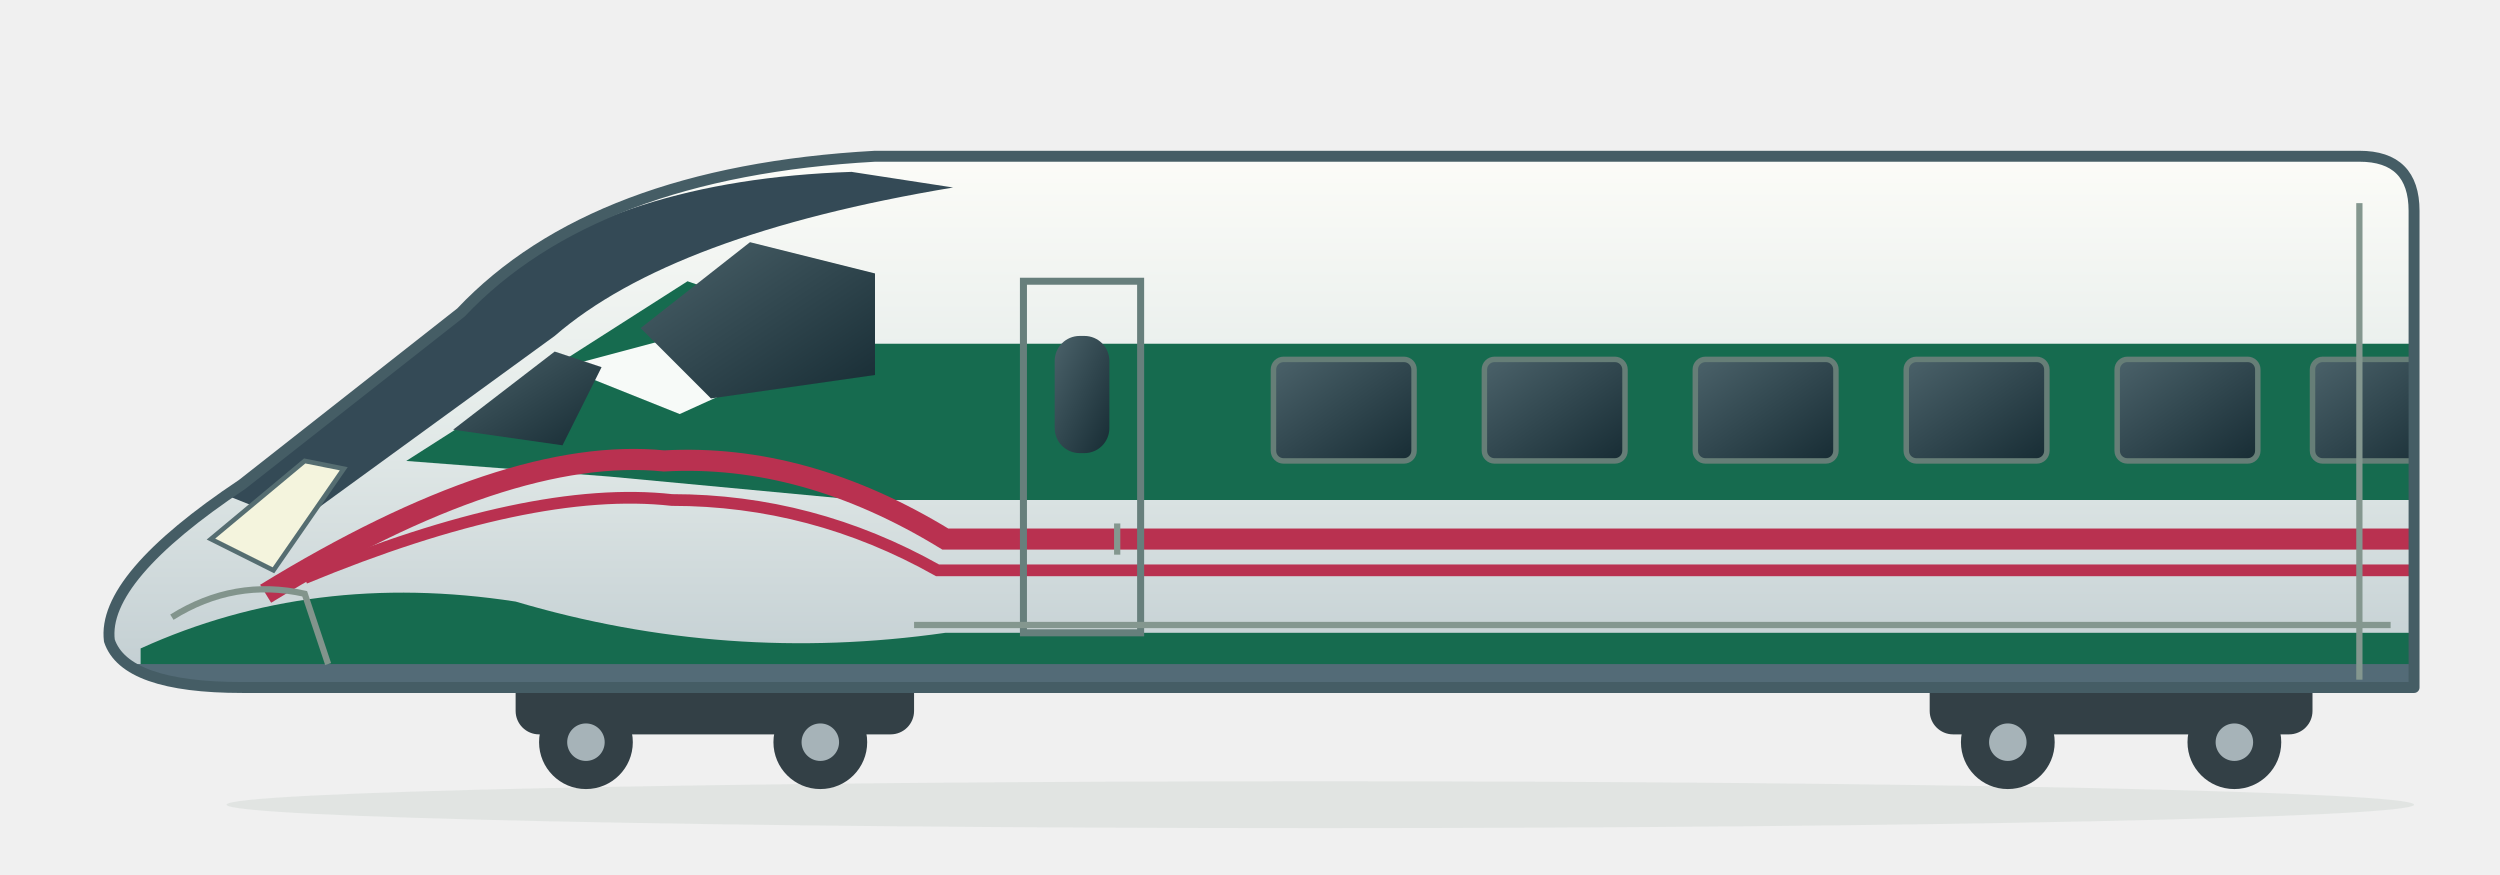
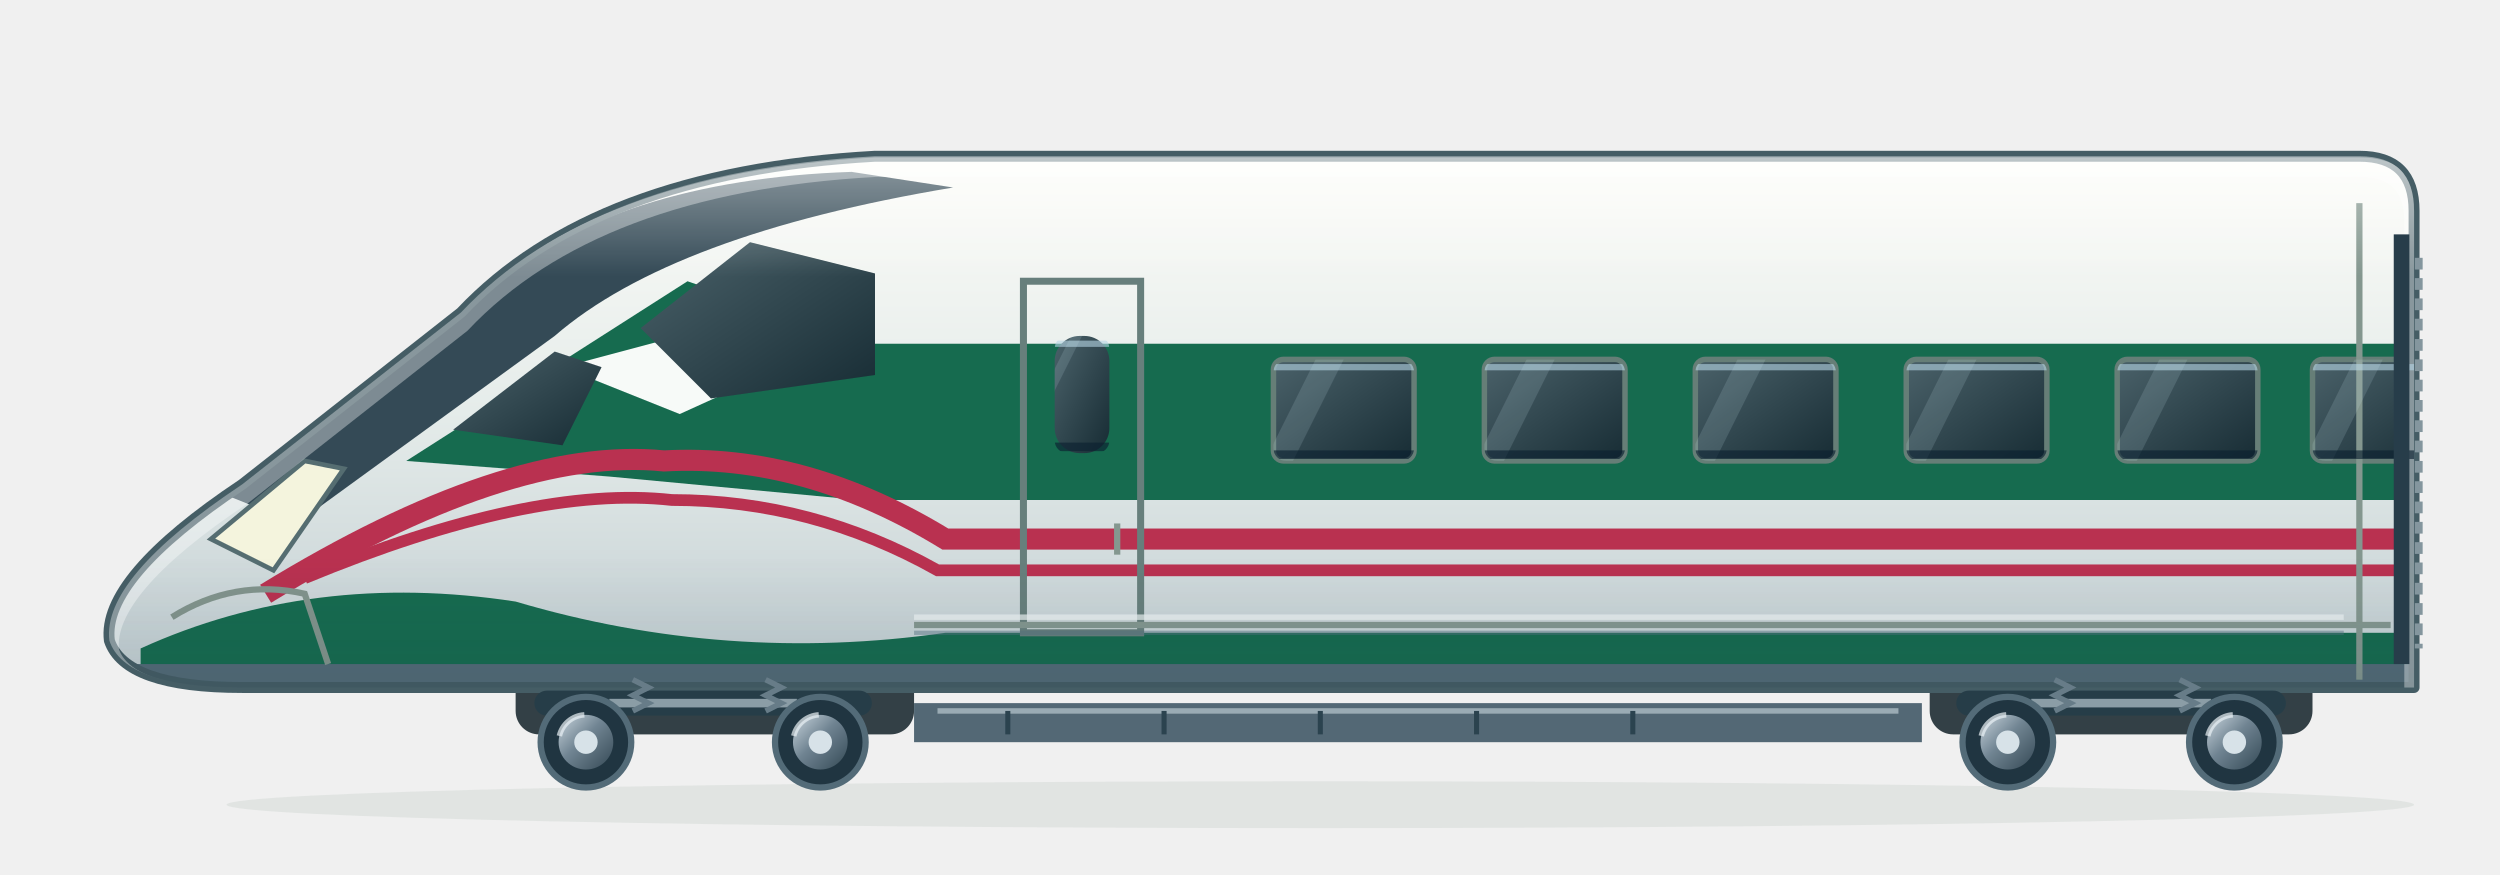
<svg xmlns="http://www.w3.org/2000/svg" viewBox="0 0 320 112" role="img" aria-labelledby="title desc">
+   <defs>
+     <clipPath id="detail-body">
+       <path d="M14 82Q13 74 31 62L59 40Q76 22 112 20H302Q309 20 309 27V88H31Q16 88 14 82Z" />
+     </clipPath>
+     <clipPath id="detail-glass-0">
+       <rect x="163" y="46" width="18" height="13" rx="1.6" />
+     </clipPath>
+     <clipPath id="detail-glass-1">
+       <rect x="190" y="46" width="18" height="13" rx="1.6" />
+     </clipPath>
+     <clipPath id="detail-glass-2">
+       <rect x="217" y="46" width="18" height="13" rx="1.6" />
+     </clipPath>
+     <clipPath id="detail-glass-3">
+       <rect x="244" y="46" width="18" height="13" rx="1.6" />
+     </clipPath>
+     <clipPath id="detail-glass-4">
+       <rect x="271" y="46" width="18" height="13" rx="1.6" />
+     </clipPath>
+     <clipPath id="detail-glass-5">
+       <rect x="296" y="46" width="18" height="13" rx="1.6" />
+     </clipPath>
+     <clipPath id="detail-glass-6">
+       <rect x="135" y="43" width="7" height="15" rx="1.6" />
+     </clipPath>
+     <linearGradient id="detail-clearcoat" x1="0" y1="0" x2="0" y2="1">
+       <stop stop-color="#fff" stop-opacity=".5" />
+       <stop offset=".24" stop-color="#fff" stop-opacity="0" />
+       <stop offset=".74" stop-color="#142d40" stop-opacity="0" />
+       <stop offset="1" stop-color="#142d40" stop-opacity=".12" />
+     </linearGradient>
+     <linearGradient id="detail-rim" x1="0" y1="0" x2="1" y2="1">
+       <stop stop-color="#c9d5dd" />
+       <stop offset=".45" stop-color="#708492" />
+       <stop offset="1" stop-color="#344955" />
+     </linearGradient>
+   </defs>
  <defs>
    <linearGradient id="body" x1="0" y1="0" x2="0" y2="1">
      <stop stop-color="#fcfcf8" />
      <stop offset=".48" stop-color="#e5ecea" />
      <stop offset="1" stop-color="#c1cdd1" />
    </linearGradient>
    <linearGradient id="glass" x1="0" y1="0" x2="1" y2="1">
      <stop stop-color="#4b626a" />
      <stop offset="1" stop-color="#172c34" />
    </linearGradient>
    <clipPath id="bodyClip">
      <path d="M14 82Q13 74 31 62L59 40Q76 22 112 20H302Q309 20 309 27V88H31Q16 88 14 82Z" />
    </clipPath>
  </defs>
  <ellipse cx="169" cy="103" rx="140" ry="3" fill="#315c42" opacity=".08" />
  <g fill="#334046">
    <rect x="66" y="84" width="51" height="10" rx="3" />
    <rect x="247" y="84" width="49" height="10" rx="3" />
    <circle cx="75" cy="95" r="6" />
    <circle cx="105" cy="95" r="6" />
    <circle cx="257" cy="95" r="6" />
    <circle cx="286" cy="95" r="6" />
  </g>
  <g fill="#a6b3b8">
    <circle cx="75" cy="95" r="2.4" />
    <circle cx="105" cy="95" r="2.4" />
    <circle cx="257" cy="95" r="2.4" />
    <circle cx="286" cy="95" r="2.4" />
  </g>
  <path d="M182 20h68v4h-68Z" fill="#b4c1c5" />
  <path d="M14 82Q13 74 31 62L59 40Q76 22 112 20H302Q309 20 309 27V88H31Q16 88 14 82Z" fill="url(#body)" />
  <g clip-path="url(#bodyClip)">
    <path d="M52 59 88 36 111 44H314V64H110L78 61Z" fill="#166b4f" />
    <path d="M72 47 102 39 109 43 87 53Z" fill="#f7faf8" />
    <path d="M34 76Q65 57 85 59Q103 58 121 69H314" fill="none" stroke="#b93150" stroke-width="2.7" />
    <path d="M39 74Q68 62 86 64Q104 64 120 73H314" fill="none" stroke="#b93150" stroke-width="1.5" />
    <path d="M18 83Q40 73 66 77Q93 85 121 81H314V90H18Z" fill="#166b4f" />
    <path d="M14 85H314V93H14Z" fill="#536b77" />
    <path d="M28 63 62 37Q79 23 109 22L122 24Q86 30 71 43L38 67Z" fill="#344a56" />
    <path d="M58 55 71 45 77 47 72 57Z" fill="url(#glass)" />
    <path d="M82 42 96 31 112 35 112 48 91 51Z" fill="url(#glass)" />
    <rect x="163" y="46" width="18" height="13" rx="1.3" fill="url(#glass)" stroke="#667e77" stroke-width=".7" />
    <rect x="190" y="46" width="18" height="13" rx="1.3" fill="url(#glass)" stroke="#667e77" stroke-width=".7" />
    <rect x="217" y="46" width="18" height="13" rx="1.3" fill="url(#glass)" stroke="#667e77" stroke-width=".7" />
    <rect x="244" y="46" width="18" height="13" rx="1.3" fill="url(#glass)" stroke="#667e77" stroke-width=".7" />
    <rect x="271" y="46" width="18" height="13" rx="1.3" fill="url(#glass)" stroke="#667e77" stroke-width=".7" />
    <rect x="296" y="46" width="18" height="13" rx="1.3" fill="url(#glass)" stroke="#667e77" stroke-width=".7" />
    <path d="M131 36h15v45h-15Z" fill="none" stroke="#677f7c" stroke-width=".9" />
    <rect x="135" y="43" width="7" height="15" rx="3.2" fill="url(#glass)" />
    <path d="M143 67v4 M302 26v61 M117 80H306" stroke="#84978f" fill="none" stroke-width=".8" />
    <path d="M27 69 39 59 44 60 35 73Z" fill="#f4f4dd" stroke="#556d71" stroke-width=".6" />
    <path d="M22 79Q30 74 39 76L42 85" fill="none" stroke="#82948c" stroke-width=".8" />
  </g>
  <path d="M14 82Q13 74 31 62L59 40Q76 22 112 20H302Q309 20 309 27V88H31Q16 88 14 82Z" fill="none" stroke="#455d65" stroke-width="1.4" stroke-linejoin="round" />
+   <g clip-path="url(#detail-body)">
+     <path d="M0 18H320V90H0Z" fill="url(#detail-clearcoat)" />
+     <path d="M14 82Q13 74 31 62L59 40Q76 22 112 20H302Q309 20 309 27V88H31Q16 88 14 82Z" fill="none" stroke="#fff" stroke-width="2.5" opacity=".36" transform="translate(0 1.4)" />
+     <g clip-path="url(#detail-glass-0)">
+       <path d="M163 47h18" stroke="#b5d5e5" stroke-width=".8" opacity=".6" />
+       <path d="M168.4 46h3.6l-6.5 13h-3.6Z" fill="#d5edf8" opacity=".14" />
+       <path d="M163 58.2h18" stroke="#0a2030" stroke-width="1.1" opacity=".65" />
+     </g>
+     <g clip-path="url(#detail-glass-1)">
+       <path d="M190 47h18" stroke="#b5d5e5" stroke-width=".8" opacity=".6" />
+       <path d="M195.4 46h3.6l-6.5 13h-3.6Z" fill="#d5edf8" opacity=".14" />
+       <path d="M190 58.2h18" stroke="#0a2030" stroke-width="1.1" opacity=".65" />
+     </g>
+     <g clip-path="url(#detail-glass-2)">
+       <path d="M217 47h18" stroke="#b5d5e5" stroke-width=".8" opacity=".6" />
+       <path d="M222.4 46h3.6l-6.5 13h-3.6Z" fill="#d5edf8" opacity=".14" />
+       <path d="M217 58.2h18" stroke="#0a2030" stroke-width="1.1" opacity=".65" />
+     </g>
+     <g clip-path="url(#detail-glass-3)">
+       <path d="M244 47h18" stroke="#b5d5e5" stroke-width=".8" opacity=".6" />
+       <path d="M249.4 46h3.6l-6.5 13h-3.6Z" fill="#d5edf8" opacity=".14" />
+       <path d="M244 58.2h18" stroke="#0a2030" stroke-width="1.1" opacity=".65" />
+     </g>
+     <g clip-path="url(#detail-glass-4)">
+       <path d="M271 47h18" stroke="#b5d5e5" stroke-width=".8" opacity=".6" />
+       <path d="M276.4 46h3.6l-6.5 13h-3.6Z" fill="#d5edf8" opacity=".14" />
+       <path d="M271 58.2h18" stroke="#0a2030" stroke-width="1.1" opacity=".65" />
+     </g>
+     <g clip-path="url(#detail-glass-5)">
+       <path d="M296 47h18" stroke="#b5d5e5" stroke-width=".8" opacity=".6" />
+       <path d="M301.4 46h3.6l-6.5 13h-3.6Z" fill="#d5edf8" opacity=".14" />
+       <path d="M296 58.2h18" stroke="#0a2030" stroke-width="1.1" opacity=".65" />
+     </g>
+     <g clip-path="url(#detail-glass-6)">
+       <path d="M135 44h7" stroke="#b5d5e5" stroke-width=".8" opacity=".6" />
+       <path d="M137.1 43h1.4l-7.5 15h-1.4Z" fill="#d5edf8" opacity=".14" />
+       <path d="M135 57.2h7" stroke="#0a2030" stroke-width="1.1" opacity=".65" />
+     </g>
+     <path d="M117 79H300" stroke="#e2e9eb" stroke-width=".7" opacity=".7" />
+     <path d="M117 81H300" stroke="#536e7d" stroke-width=".55" opacity=".45" />
+   </g>
+   <g>
+     <path d="M70 90H110" stroke="#263d48" stroke-width="3.2" stroke-linecap="round" />
+     <path d="M78 90h24" stroke="#8b9da6" stroke-width="1.1" />
+     <path d="M81 87l2 1-2 1 2 1-2 1" stroke="#677c88" stroke-width=".7" fill="none" />
+     <path d="M98 87l2 1-2 1 2 1-2 1" stroke="#677c88" stroke-width=".7" fill="none" />
+     <path d="M252 90H291" stroke="#263d48" stroke-width="3.2" stroke-linecap="round" />
+     <path d="M260 90h23" stroke="#8b9da6" stroke-width="1.1" />
+     <path d="M263 87l2 1-2 1 2 1-2 1" stroke="#677c88" stroke-width=".7" fill="none" />
+     <path d="M279 87l2 1-2 1 2 1-2 1" stroke="#677c88" stroke-width=".7" fill="none" />
+     <circle cx="75" cy="95" r="5.8" fill="#203541" stroke="#536b78" stroke-width=".8" />
+     <circle cx="75" cy="95" r="3.5" fill="url(#detail-rim)" />
+     <circle cx="75" cy="95" r="1.5" fill="#d7e2e8" />
+     <path d="M71.6 94.2a3.5 3.5 0 0 1 3.2-2.7" stroke="#e9f1f5" stroke-width=".7" fill="none" opacity=".7" />
+     <circle cx="105" cy="95" r="5.8" fill="#203541" stroke="#536b78" stroke-width=".8" />
+     <circle cx="105" cy="95" r="3.5" fill="url(#detail-rim)" />
+     <circle cx="105" cy="95" r="1.5" fill="#d7e2e8" />
+     <path d="M101.6 94.2a3.5 3.5 0 0 1 3.2-2.7" stroke="#e9f1f5" stroke-width=".7" fill="none" opacity=".7" />
+     <circle cx="257" cy="95" r="5.8" fill="#203541" stroke="#536b78" stroke-width=".8" />
+     <circle cx="257" cy="95" r="3.5" fill="url(#detail-rim)" />
+     <circle cx="257" cy="95" r="1.5" fill="#d7e2e8" />
+     <path d="M253.6 94.2a3.5 3.5 0 0 1 3.2-2.7" stroke="#e9f1f5" stroke-width=".7" fill="none" opacity=".7" />
+     <circle cx="286" cy="95" r="5.8" fill="#203541" stroke="#536b78" stroke-width=".8" />
+     <circle cx="286" cy="95" r="3.5" fill="url(#detail-rim)" />
+     <circle cx="286" cy="95" r="1.5" fill="#d7e2e8" />
+     <path d="M282.6 94.2a3.5 3.5 0 0 1 3.2-2.7" stroke="#e9f1f5" stroke-width=".7" fill="none" opacity=".7" />
+     <path d="M117 90h129v5H117Z" fill="#536875" />
+     <path d="M120 91h123" stroke="#9aabb4" stroke-width=".7" />
+     <path d="M129 91v3" stroke="#2b434f" stroke-width=".65" />
+     <path d="M149 91v3" stroke="#2b434f" stroke-width=".65" />
+     <path d="M169 91v3" stroke="#2b434f" stroke-width=".65" />
+     <path d="M189 91v3" stroke="#2b434f" stroke-width=".65" />
+     <path d="M209 91v3" stroke="#2b434f" stroke-width=".65" />
+   </g>
+   <path d="M307.4 30v55" stroke="#273d4a" stroke-width="2" />
+   <path d="M309.6 33v50" stroke="#84969e" stroke-width="1" stroke-dasharray="1.5 1.1" />
</svg>
